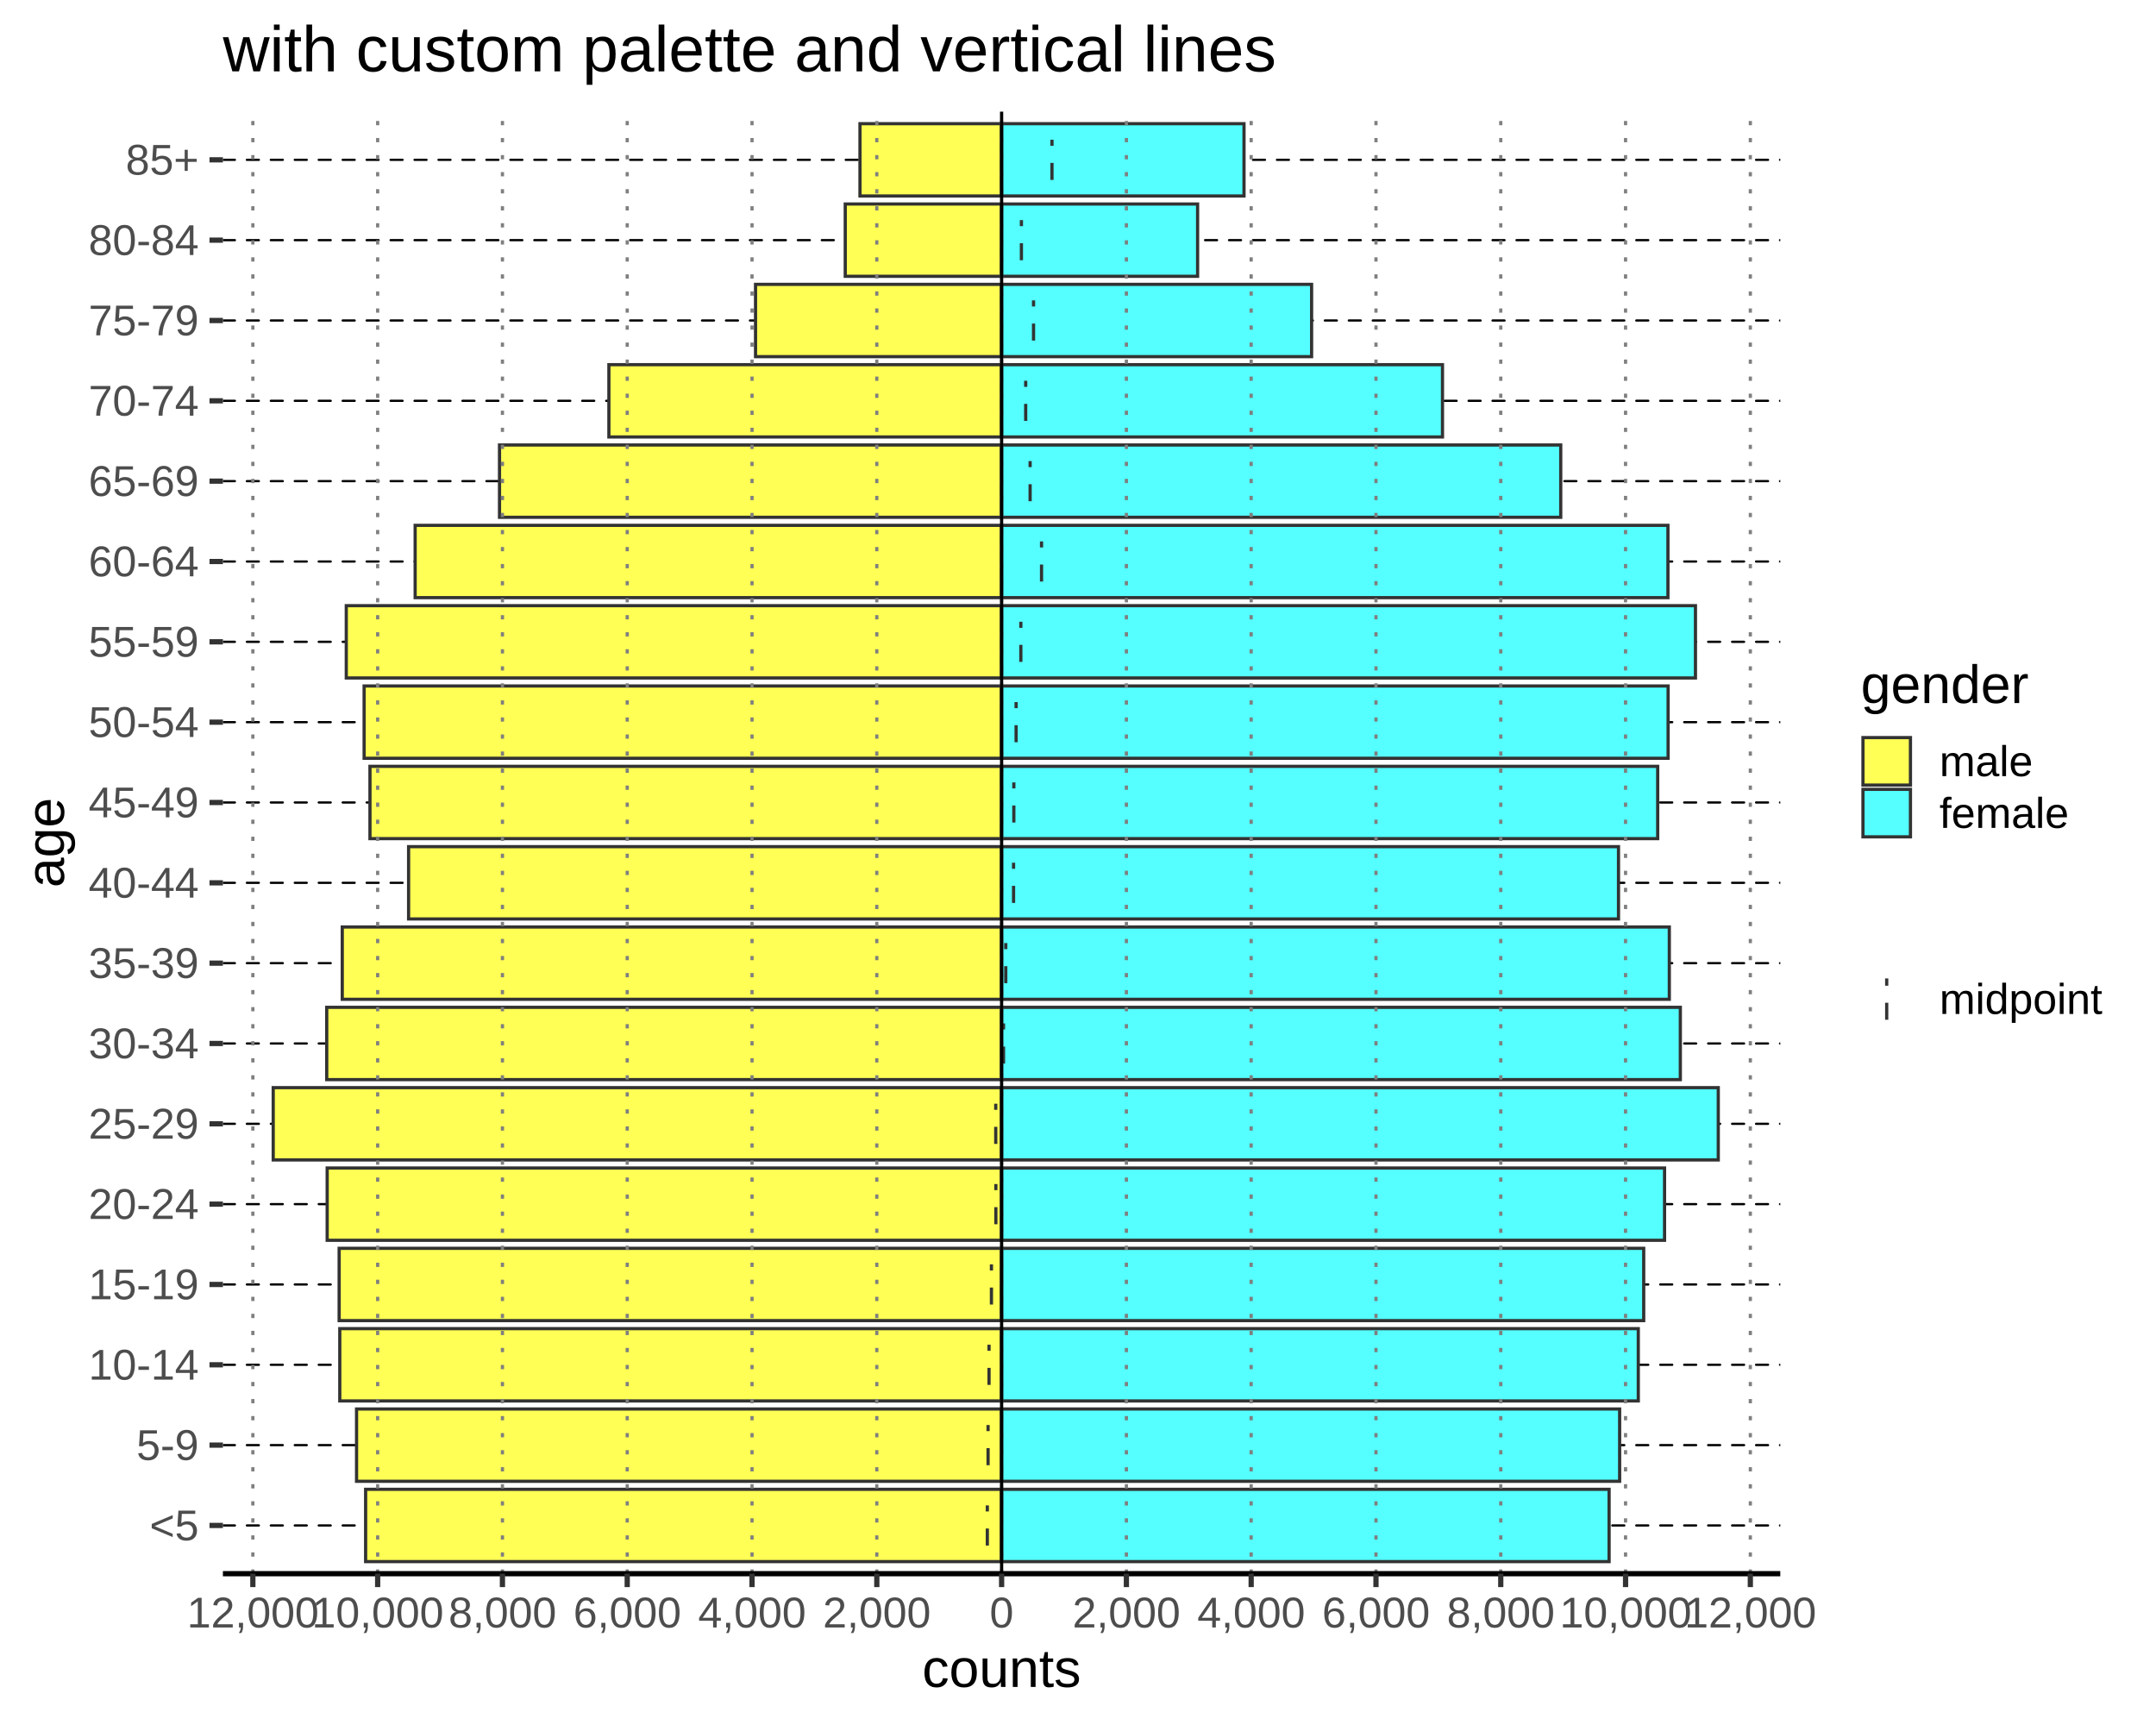
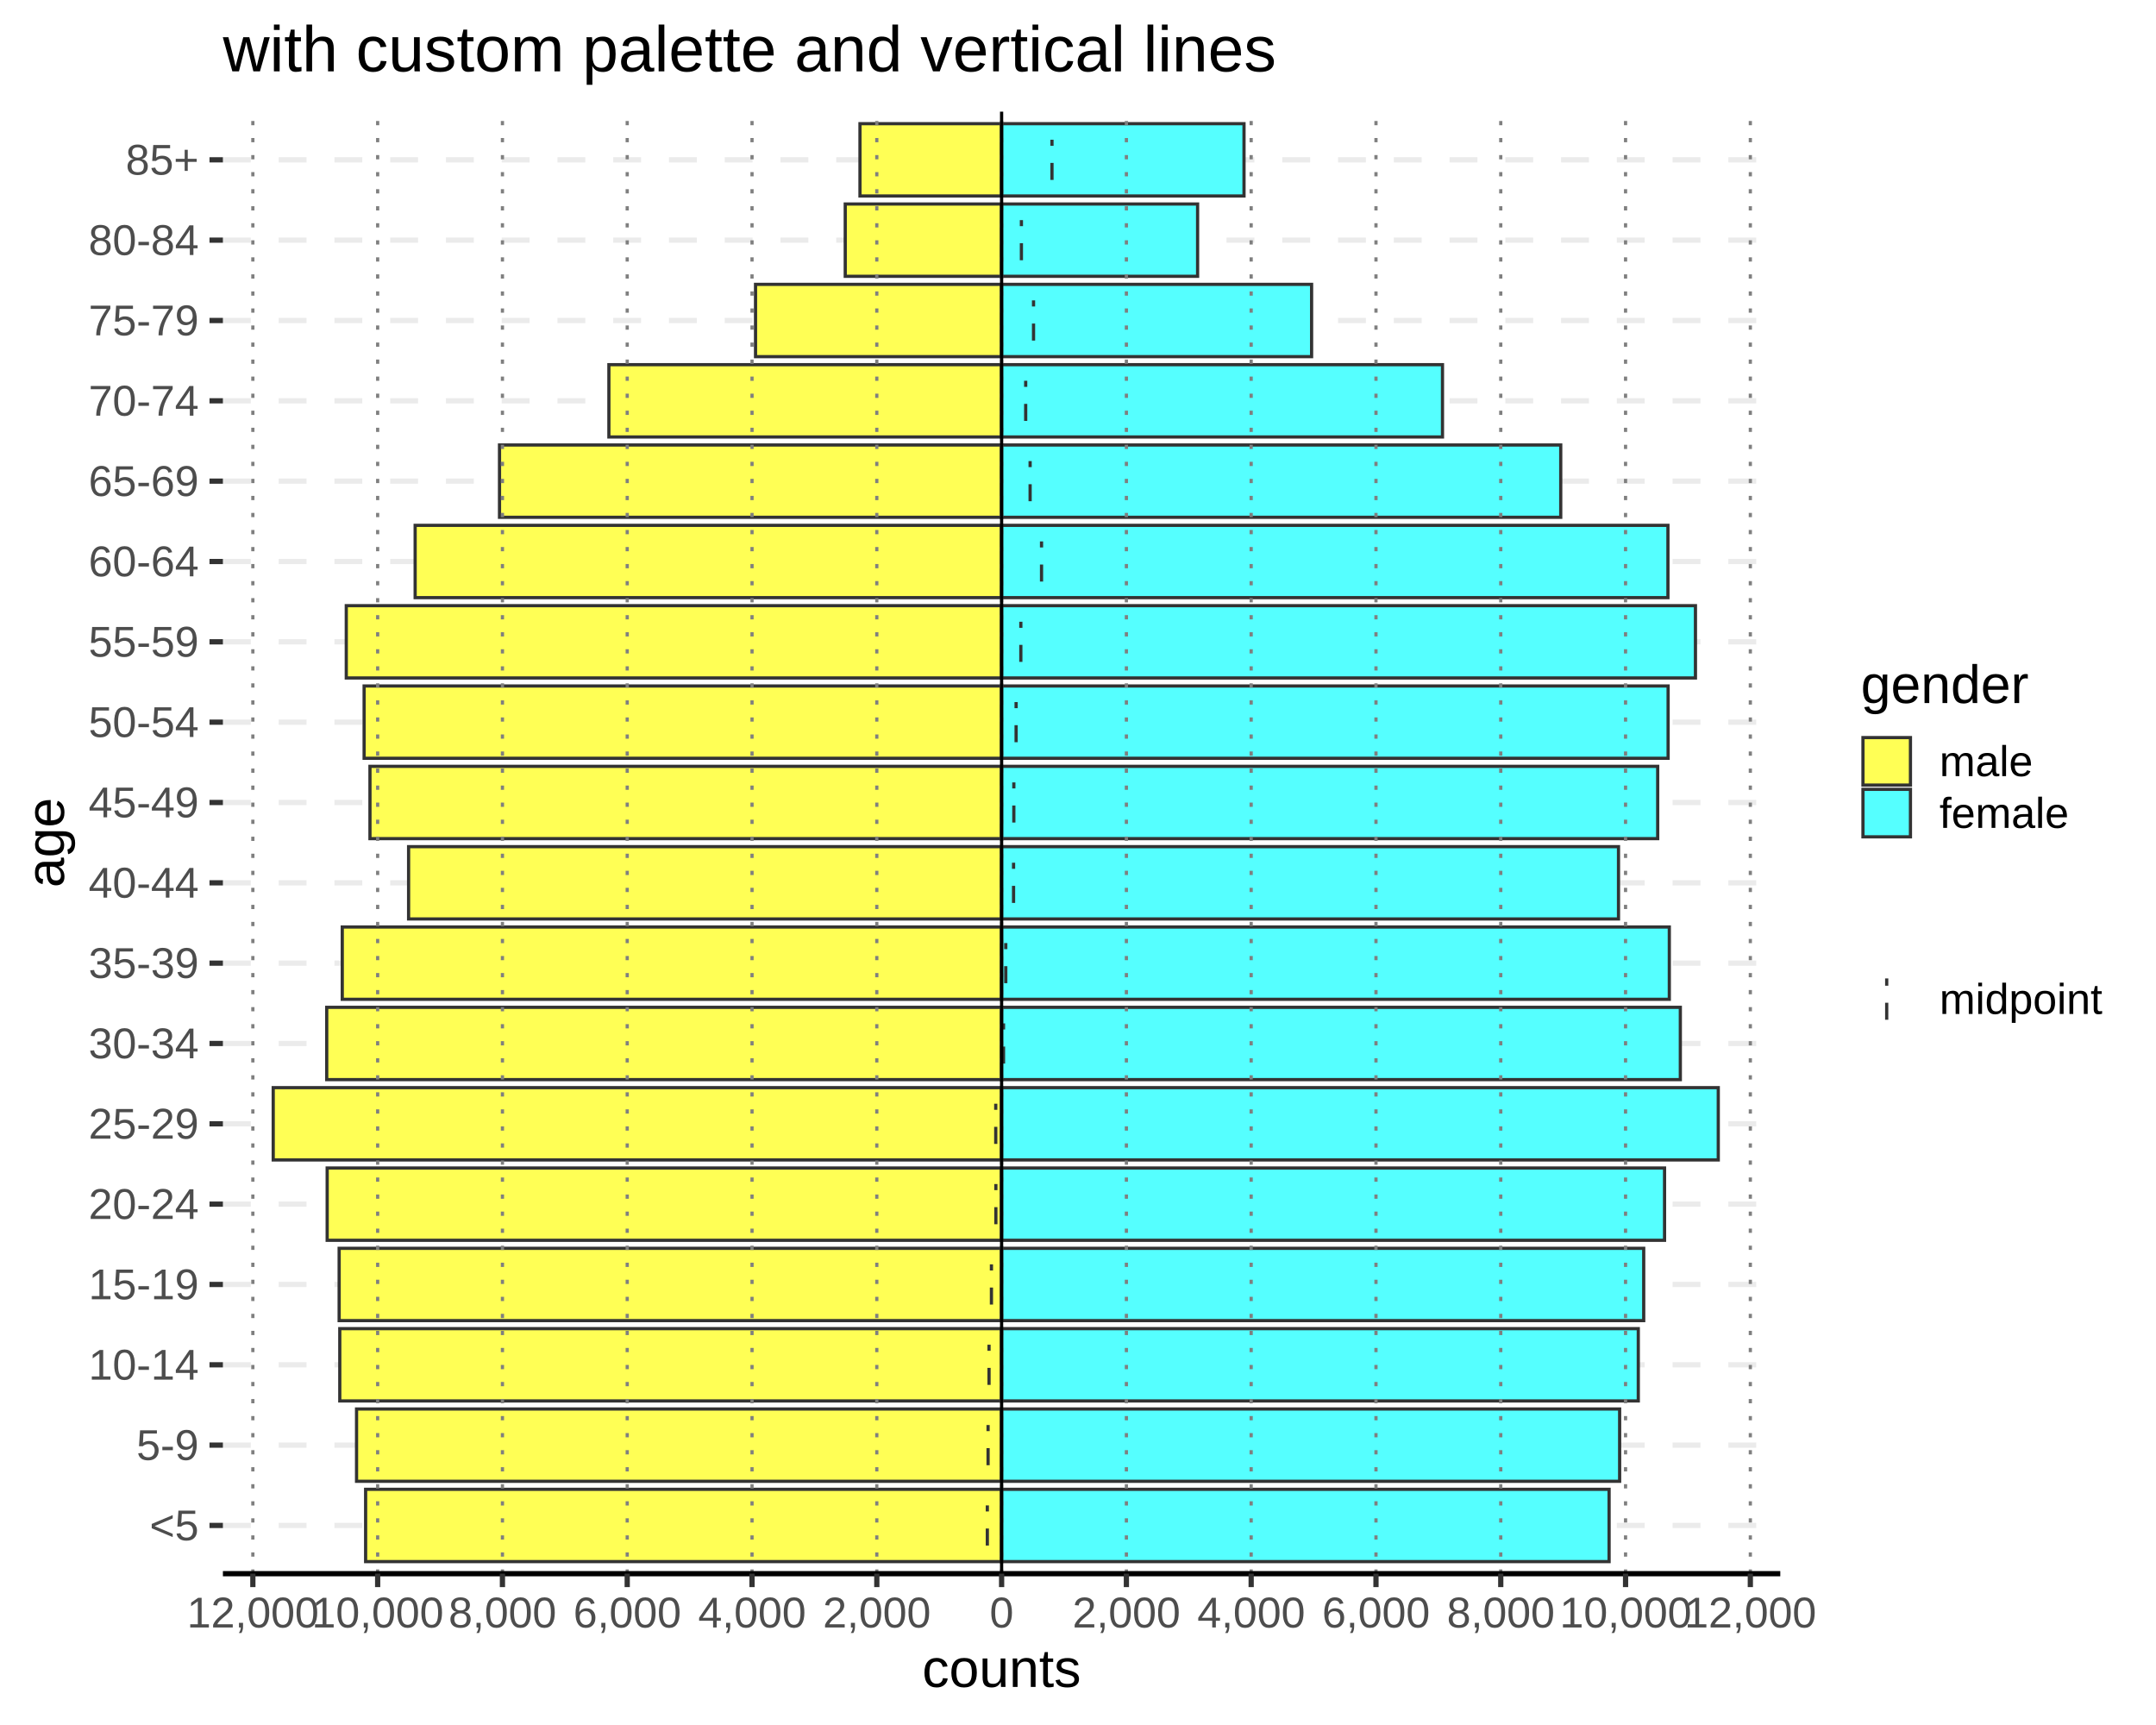
<svg xmlns="http://www.w3.org/2000/svg" viewBox="0 0 720.00 576.00">
  <defs>
    <style type="text/css">
    line, polyline, polygon, path, rect, circle {
      fill: none;
      stroke: #000000;
      stroke-linecap: round;
      stroke-linejoin: round;
      stroke-miterlimit: 10.00;
    }
  </style>
  </defs>
  <rect width="100%" height="100%" style="stroke: none; fill: #FFFFFF;" />
  <rect x="0.00" y="0.00" width="720.00" height="576.00" style="stroke-width: 1.75; stroke: #FFFFFF; fill: #FFFFFF;" />
  <defs>
    <clipPath id="cpNzQuNDR8NTk0LjUzfDUyNS40N3wzNy4yOA==">
      <rect x="74.44" y="37.28" width="520.09" height="488.19" />
    </clipPath>
  </defs>
  <rect x="74.44" y="37.28" width="520.09" height="488.19" style="stroke-width: 1.75; stroke: none; fill: #FFFFFF;" clip-path="url(#cpNzQuNDR8NTk0LjUzfDUyNS40N3wzNy4yOA==)" />
-   <polyline points="74.44,509.37 594.53,509.37 " style="stroke-width: 0.75; stroke-dasharray: 4.00,4.00;" clip-path="url(#cpNzQuNDR8NTk0LjUzfDUyNS40N3wzNy4yOA==)" />
-   <polyline points="74.44,482.55 594.53,482.55 " style="stroke-width: 0.75; stroke-dasharray: 4.00,4.00;" clip-path="url(#cpNzQuNDR8NTk0LjUzfDUyNS40N3wzNy4yOA==)" />
-   <polyline points="74.44,455.72 594.53,455.72 " style="stroke-width: 0.75; stroke-dasharray: 4.00,4.00;" clip-path="url(#cpNzQuNDR8NTk0LjUzfDUyNS40N3wzNy4yOA==)" />
-   <polyline points="74.44,428.90 594.53,428.90 " style="stroke-width: 0.75; stroke-dasharray: 4.00,4.00;" clip-path="url(#cpNzQuNDR8NTk0LjUzfDUyNS40N3wzNy4yOA==)" />
-   <polyline points="74.44,402.08 594.53,402.08 " style="stroke-width: 0.75; stroke-dasharray: 4.00,4.00;" clip-path="url(#cpNzQuNDR8NTk0LjUzfDUyNS40N3wzNy4yOA==)" />
-   <polyline points="74.44,375.25 594.53,375.25 " style="stroke-width: 0.75; stroke-dasharray: 4.00,4.00;" clip-path="url(#cpNzQuNDR8NTk0LjUzfDUyNS40N3wzNy4yOA==)" />
-   <polyline points="74.44,348.43 594.53,348.43 " style="stroke-width: 0.75; stroke-dasharray: 4.00,4.00;" clip-path="url(#cpNzQuNDR8NTk0LjUzfDUyNS40N3wzNy4yOA==)" />
-   <polyline points="74.44,321.61 594.53,321.61 " style="stroke-width: 0.75; stroke-dasharray: 4.00,4.00;" clip-path="url(#cpNzQuNDR8NTk0LjUzfDUyNS40N3wzNy4yOA==)" />
-   <polyline points="74.44,294.78 594.53,294.78 " style="stroke-width: 0.75; stroke-dasharray: 4.00,4.00;" clip-path="url(#cpNzQuNDR8NTk0LjUzfDUyNS40N3wzNy4yOA==)" />
-   <polyline points="74.44,267.96 594.53,267.96 " style="stroke-width: 0.75; stroke-dasharray: 4.00,4.00;" clip-path="url(#cpNzQuNDR8NTk0LjUzfDUyNS40N3wzNy4yOA==)" />
-   <polyline points="74.44,241.14 594.53,241.14 " style="stroke-width: 0.75; stroke-dasharray: 4.00,4.00;" clip-path="url(#cpNzQuNDR8NTk0LjUzfDUyNS40N3wzNy4yOA==)" />
-   <polyline points="74.44,214.31 594.53,214.31 " style="stroke-width: 0.75; stroke-dasharray: 4.00,4.00;" clip-path="url(#cpNzQuNDR8NTk0LjUzfDUyNS40N3wzNy4yOA==)" />
-   <polyline points="74.44,187.49 594.53,187.49 " style="stroke-width: 0.75; stroke-dasharray: 4.00,4.00;" clip-path="url(#cpNzQuNDR8NTk0LjUzfDUyNS40N3wzNy4yOA==)" />
-   <polyline points="74.44,160.66 594.53,160.66 " style="stroke-width: 0.75; stroke-dasharray: 4.00,4.00;" clip-path="url(#cpNzQuNDR8NTk0LjUzfDUyNS40N3wzNy4yOA==)" />
-   <polyline points="74.44,133.84 594.53,133.84 " style="stroke-width: 0.75; stroke-dasharray: 4.00,4.00;" clip-path="url(#cpNzQuNDR8NTk0LjUzfDUyNS40N3wzNy4yOA==)" />
-   <polyline points="74.44,107.02 594.53,107.02 " style="stroke-width: 0.75; stroke-dasharray: 4.00,4.00;" clip-path="url(#cpNzQuNDR8NTk0LjUzfDUyNS40N3wzNy4yOA==)" />
-   <polyline points="74.44,80.19 594.53,80.19 " style="stroke-width: 0.75; stroke-dasharray: 4.00,4.00;" clip-path="url(#cpNzQuNDR8NTk0LjUzfDUyNS40N3wzNy4yOA==)" />
-   <polyline points="74.44,53.37 594.53,53.37 " style="stroke-width: 0.75; stroke-dasharray: 4.00,4.00;" clip-path="url(#cpNzQuNDR8NTk0LjUzfDUyNS40N3wzNy4yOA==)" />
+   <polyline points="74.44,509.37 594.53,509.37 " style="stroke-width: 1.75; stroke: #EBEBEB; stroke-dasharray: 9.31,9.31; stroke-linecap: butt;" clip-path="url(#cpNzQuNDR8NTk0LjUzfDUyNS40N3wzNy4yOA==)" />
+   <polyline points="74.44,482.55 594.53,482.55 " style="stroke-width: 1.75; stroke: #EBEBEB; stroke-dasharray: 9.31,9.31; stroke-linecap: butt;" clip-path="url(#cpNzQuNDR8NTk0LjUzfDUyNS40N3wzNy4yOA==)" />
+   <polyline points="74.44,455.72 594.53,455.72 " style="stroke-width: 1.75; stroke: #EBEBEB; stroke-dasharray: 9.31,9.31; stroke-linecap: butt;" clip-path="url(#cpNzQuNDR8NTk0LjUzfDUyNS40N3wzNy4yOA==)" />
+   <polyline points="74.44,428.90 594.53,428.90 " style="stroke-width: 1.75; stroke: #EBEBEB; stroke-dasharray: 9.31,9.31; stroke-linecap: butt;" clip-path="url(#cpNzQuNDR8NTk0LjUzfDUyNS40N3wzNy4yOA==)" />
+   <polyline points="74.44,402.08 594.53,402.08 " style="stroke-width: 1.75; stroke: #EBEBEB; stroke-dasharray: 9.31,9.31; stroke-linecap: butt;" clip-path="url(#cpNzQuNDR8NTk0LjUzfDUyNS40N3wzNy4yOA==)" />
+   <polyline points="74.44,375.25 594.53,375.25 " style="stroke-width: 1.75; stroke: #EBEBEB; stroke-dasharray: 9.31,9.31; stroke-linecap: butt;" clip-path="url(#cpNzQuNDR8NTk0LjUzfDUyNS40N3wzNy4yOA==)" />
+   <polyline points="74.44,348.43 594.53,348.43 " style="stroke-width: 1.75; stroke: #EBEBEB; stroke-dasharray: 9.31,9.31; stroke-linecap: butt;" clip-path="url(#cpNzQuNDR8NTk0LjUzfDUyNS40N3wzNy4yOA==)" />
+   <polyline points="74.44,321.61 594.53,321.61 " style="stroke-width: 1.75; stroke: #EBEBEB; stroke-dasharray: 9.31,9.31; stroke-linecap: butt;" clip-path="url(#cpNzQuNDR8NTk0LjUzfDUyNS40N3wzNy4yOA==)" />
+   <polyline points="74.44,294.78 594.53,294.78 " style="stroke-width: 1.75; stroke: #EBEBEB; stroke-dasharray: 9.31,9.31; stroke-linecap: butt;" clip-path="url(#cpNzQuNDR8NTk0LjUzfDUyNS40N3wzNy4yOA==)" />
+   <polyline points="74.44,267.96 594.53,267.96 " style="stroke-width: 1.75; stroke: #EBEBEB; stroke-dasharray: 9.31,9.31; stroke-linecap: butt;" clip-path="url(#cpNzQuNDR8NTk0LjUzfDUyNS40N3wzNy4yOA==)" />
+   <polyline points="74.44,241.14 594.53,241.14 " style="stroke-width: 1.75; stroke: #EBEBEB; stroke-dasharray: 9.31,9.31; stroke-linecap: butt;" clip-path="url(#cpNzQuNDR8NTk0LjUzfDUyNS40N3wzNy4yOA==)" />
+   <polyline points="74.44,214.31 594.53,214.31 " style="stroke-width: 1.75; stroke: #EBEBEB; stroke-dasharray: 9.31,9.31; stroke-linecap: butt;" clip-path="url(#cpNzQuNDR8NTk0LjUzfDUyNS40N3wzNy4yOA==)" />
+   <polyline points="74.44,187.49 594.53,187.49 " style="stroke-width: 1.75; stroke: #EBEBEB; stroke-dasharray: 9.31,9.31; stroke-linecap: butt;" clip-path="url(#cpNzQuNDR8NTk0LjUzfDUyNS40N3wzNy4yOA==)" />
+   <polyline points="74.44,160.66 594.53,160.66 " style="stroke-width: 1.75; stroke: #EBEBEB; stroke-dasharray: 9.31,9.31; stroke-linecap: butt;" clip-path="url(#cpNzQuNDR8NTk0LjUzfDUyNS40N3wzNy4yOA==)" />
+   <polyline points="74.44,133.84 594.53,133.84 " style="stroke-width: 1.75; stroke: #EBEBEB; stroke-dasharray: 9.31,9.31; stroke-linecap: butt;" clip-path="url(#cpNzQuNDR8NTk0LjUzfDUyNS40N3wzNy4yOA==)" />
+   <polyline points="74.44,107.02 594.53,107.02 " style="stroke-width: 1.75; stroke: #EBEBEB; stroke-dasharray: 9.31,9.31; stroke-linecap: butt;" clip-path="url(#cpNzQuNDR8NTk0LjUzfDUyNS40N3wzNy4yOA==)" />
+   <polyline points="74.44,80.19 594.53,80.19 " style="stroke-width: 1.75; stroke: #EBEBEB; stroke-dasharray: 9.31,9.31; stroke-linecap: butt;" clip-path="url(#cpNzQuNDR8NTk0LjUzfDUyNS40N3wzNy4yOA==)" />
+   <polyline points="74.44,53.37 594.53,53.37 " style="stroke-width: 1.75; stroke: #EBEBEB; stroke-dasharray: 9.31,9.31; stroke-linecap: butt;" clip-path="url(#cpNzQuNDR8NTk0LjUzfDUyNS40N3wzNy4yOA==)" />
  <rect x="122.10" y="497.30" width="212.39" height="24.14" style="stroke-width: 1.07; stroke: #333333; stroke-linecap: square; stroke-linejoin: miter; fill: #FFFF55;" clip-path="url(#cpNzQuNDR8NTk0LjUzfDUyNS40N3wzNy4yOA==)" />
  <rect x="334.49" y="497.30" width="202.87" height="24.14" style="stroke-width: 1.07; stroke: #333333; stroke-linecap: square; stroke-linejoin: miter; fill: #55FFFF;" clip-path="url(#cpNzQuNDR8NTk0LjUzfDUyNS40N3wzNy4yOA==)" />
  <rect x="119.07" y="470.48" width="215.41" height="24.14" style="stroke-width: 1.07; stroke: #333333; stroke-linecap: square; stroke-linejoin: miter; fill: #FFFF55;" clip-path="url(#cpNzQuNDR8NTk0LjUzfDUyNS40N3wzNy4yOA==)" />
  <rect x="334.49" y="470.48" width="206.39" height="24.14" style="stroke-width: 1.07; stroke: #333333; stroke-linecap: square; stroke-linejoin: miter; fill: #55FFFF;" clip-path="url(#cpNzQuNDR8NTk0LjUzfDUyNS40N3wzNy4yOA==)" />
  <rect x="113.47" y="443.65" width="221.02" height="24.14" style="stroke-width: 1.07; stroke: #333333; stroke-linecap: square; stroke-linejoin: miter; fill: #FFFF55;" clip-path="url(#cpNzQuNDR8NTk0LjUzfDUyNS40N3wzNy4yOA==)" />
  <rect x="334.49" y="443.65" width="212.62" height="24.14" style="stroke-width: 1.07; stroke: #333333; stroke-linecap: square; stroke-linejoin: miter; fill: #55FFFF;" clip-path="url(#cpNzQuNDR8NTk0LjUzfDUyNS40N3wzNy4yOA==)" />
  <rect x="113.26" y="416.83" width="221.23" height="24.14" style="stroke-width: 1.07; stroke: #333333; stroke-linecap: square; stroke-linejoin: miter; fill: #FFFF55;" clip-path="url(#cpNzQuNDR8NTk0LjUzfDUyNS40N3wzNy4yOA==)" />
  <rect x="334.49" y="416.83" width="214.43" height="24.14" style="stroke-width: 1.07; stroke: #333333; stroke-linecap: square; stroke-linejoin: miter; fill: #55FFFF;" clip-path="url(#cpNzQuNDR8NTk0LjUzfDUyNS40N3wzNy4yOA==)" />
  <rect x="109.26" y="390.01" width="225.23" height="24.14" style="stroke-width: 1.07; stroke: #333333; stroke-linecap: square; stroke-linejoin: miter; fill: #FFFF55;" clip-path="url(#cpNzQuNDR8NTk0LjUzfDUyNS40N3wzNy4yOA==)" />
  <rect x="334.49" y="390.01" width="221.39" height="24.14" style="stroke-width: 1.07; stroke: #333333; stroke-linecap: square; stroke-linejoin: miter; fill: #55FFFF;" clip-path="url(#cpNzQuNDR8NTk0LjUzfDUyNS40N3wzNy4yOA==)" />
  <rect x="91.24" y="363.18" width="243.25" height="24.14" style="stroke-width: 1.07; stroke: #333333; stroke-linecap: square; stroke-linejoin: miter; fill: #FFFF55;" clip-path="url(#cpNzQuNDR8NTk0LjUzfDUyNS40N3wzNy4yOA==)" />
  <rect x="334.49" y="363.18" width="239.33" height="24.14" style="stroke-width: 1.07; stroke: #333333; stroke-linecap: square; stroke-linejoin: miter; fill: #55FFFF;" clip-path="url(#cpNzQuNDR8NTk0LjUzfDUyNS40N3wzNy4yOA==)" />
  <rect x="109.11" y="336.36" width="225.37" height="24.14" style="stroke-width: 1.07; stroke: #333333; stroke-linecap: square; stroke-linejoin: miter; fill: #FFFF55;" clip-path="url(#cpNzQuNDR8NTk0LjUzfDUyNS40N3wzNy4yOA==)" />
  <rect x="334.49" y="336.36" width="226.66" height="24.14" style="stroke-width: 1.07; stroke: #333333; stroke-linecap: square; stroke-linejoin: miter; fill: #55FFFF;" clip-path="url(#cpNzQuNDR8NTk0LjUzfDUyNS40N3wzNy4yOA==)" />
  <rect x="114.30" y="309.54" width="220.18" height="24.14" style="stroke-width: 1.07; stroke: #333333; stroke-linecap: square; stroke-linejoin: miter; fill: #FFFF55;" clip-path="url(#cpNzQuNDR8NTk0LjUzfDUyNS40N3wzNy4yOA==)" />
  <rect x="334.49" y="309.54" width="222.98" height="24.14" style="stroke-width: 1.07; stroke: #333333; stroke-linecap: square; stroke-linejoin: miter; fill: #55FFFF;" clip-path="url(#cpNzQuNDR8NTk0LjUzfDUyNS40N3wzNy4yOA==)" />
  <rect x="136.45" y="282.71" width="198.03" height="24.14" style="stroke-width: 1.07; stroke: #333333; stroke-linecap: square; stroke-linejoin: miter; fill: #FFFF55;" clip-path="url(#cpNzQuNDR8NTk0LjUzfDUyNS40N3wzNy4yOA==)" />
  <rect x="334.49" y="282.71" width="206.01" height="24.14" style="stroke-width: 1.07; stroke: #333333; stroke-linecap: square; stroke-linejoin: miter; fill: #55FFFF;" clip-path="url(#cpNzQuNDR8NTk0LjUzfDUyNS40N3wzNy4yOA==)" />
  <rect x="123.55" y="255.89" width="210.93" height="24.14" style="stroke-width: 1.07; stroke: #333333; stroke-linecap: square; stroke-linejoin: miter; fill: #FFFF55;" clip-path="url(#cpNzQuNDR8NTk0LjUzfDUyNS40N3wzNy4yOA==)" />
  <rect x="334.49" y="255.89" width="219.10" height="24.14" style="stroke-width: 1.07; stroke: #333333; stroke-linecap: square; stroke-linejoin: miter; fill: #55FFFF;" clip-path="url(#cpNzQuNDR8NTk0LjUzfDUyNS40N3wzNy4yOA==)" />
  <rect x="121.60" y="229.06" width="212.89" height="24.14" style="stroke-width: 1.07; stroke: #333333; stroke-linecap: square; stroke-linejoin: miter; fill: #FFFF55;" clip-path="url(#cpNzQuNDR8NTk0LjUzfDUyNS40N3wzNy4yOA==)" />
  <rect x="334.49" y="229.06" width="222.58" height="24.14" style="stroke-width: 1.07; stroke: #333333; stroke-linecap: square; stroke-linejoin: miter; fill: #55FFFF;" clip-path="url(#cpNzQuNDR8NTk0LjUzfDUyNS40N3wzNy4yOA==)" />
  <rect x="115.64" y="202.24" width="218.85" height="24.14" style="stroke-width: 1.07; stroke: #333333; stroke-linecap: square; stroke-linejoin: miter; fill: #FFFF55;" clip-path="url(#cpNzQuNDR8NTk0LjUzfDUyNS40N3wzNy4yOA==)" />
  <rect x="334.49" y="202.24" width="231.71" height="24.14" style="stroke-width: 1.07; stroke: #333333; stroke-linecap: square; stroke-linejoin: miter; fill: #55FFFF;" clip-path="url(#cpNzQuNDR8NTk0LjUzfDUyNS40N3wzNy4yOA==)" />
  <rect x="138.64" y="175.42" width="195.85" height="24.14" style="stroke-width: 1.07; stroke: #333333; stroke-linecap: square; stroke-linejoin: miter; fill: #FFFF55;" clip-path="url(#cpNzQuNDR8NTk0LjUzfDUyNS40N3wzNy4yOA==)" />
  <rect x="334.49" y="175.42" width="222.52" height="24.14" style="stroke-width: 1.07; stroke: #333333; stroke-linecap: square; stroke-linejoin: miter; fill: #55FFFF;" clip-path="url(#cpNzQuNDR8NTk0LjUzfDUyNS40N3wzNy4yOA==)" />
  <rect x="166.81" y="148.59" width="167.67" height="24.14" style="stroke-width: 1.07; stroke: #333333; stroke-linecap: square; stroke-linejoin: miter; fill: #FFFF55;" clip-path="url(#cpNzQuNDR8NTk0LjUzfDUyNS40N3wzNy4yOA==)" />
  <rect x="334.49" y="148.59" width="186.72" height="24.14" style="stroke-width: 1.07; stroke: #333333; stroke-linecap: square; stroke-linejoin: miter; fill: #55FFFF;" clip-path="url(#cpNzQuNDR8NTk0LjUzfDUyNS40N3wzNy4yOA==)" />
  <rect x="203.34" y="121.77" width="131.15" height="24.14" style="stroke-width: 1.07; stroke: #333333; stroke-linecap: square; stroke-linejoin: miter; fill: #FFFF55;" clip-path="url(#cpNzQuNDR8NTk0LjUzfDUyNS40N3wzNy4yOA==)" />
  <rect x="334.49" y="121.77" width="147.23" height="24.14" style="stroke-width: 1.07; stroke: #333333; stroke-linecap: square; stroke-linejoin: miter; fill: #55FFFF;" clip-path="url(#cpNzQuNDR8NTk0LjUzfDUyNS40N3wzNy4yOA==)" />
  <rect x="252.31" y="94.95" width="82.18" height="24.14" style="stroke-width: 1.07; stroke: #333333; stroke-linecap: square; stroke-linejoin: miter; fill: #FFFF55;" clip-path="url(#cpNzQuNDR8NTk0LjUzfDUyNS40N3wzNy4yOA==)" />
  <rect x="334.49" y="94.95" width="103.52" height="24.14" style="stroke-width: 1.07; stroke: #333333; stroke-linecap: square; stroke-linejoin: miter; fill: #55FFFF;" clip-path="url(#cpNzQuNDR8NTk0LjUzfDUyNS40N3wzNy4yOA==)" />
  <rect x="282.27" y="68.12" width="52.22" height="24.14" style="stroke-width: 1.07; stroke: #333333; stroke-linecap: square; stroke-linejoin: miter; fill: #FFFF55;" clip-path="url(#cpNzQuNDR8NTk0LjUzfDUyNS40N3wzNy4yOA==)" />
  <rect x="334.49" y="68.12" width="65.45" height="24.14" style="stroke-width: 1.07; stroke: #333333; stroke-linecap: square; stroke-linejoin: miter; fill: #55FFFF;" clip-path="url(#cpNzQuNDR8NTk0LjUzfDUyNS40N3wzNy4yOA==)" />
  <rect x="287.19" y="41.30" width="47.30" height="24.14" style="stroke-width: 1.07; stroke: #333333; stroke-linecap: square; stroke-linejoin: miter; fill: #FFFF55;" clip-path="url(#cpNzQuNDR8NTk0LjUzfDUyNS40N3wzNy4yOA==)" />
  <rect x="334.49" y="41.30" width="80.95" height="24.14" style="stroke-width: 1.07; stroke: #333333; stroke-linecap: square; stroke-linejoin: miter; fill: #55FFFF;" clip-path="url(#cpNzQuNDR8NTk0LjUzfDUyNS40N3wzNy4yOA==)" />
  <line x1="84.44" y1="525.47" x2="84.44" y2="37.28" style="stroke-width: 1.07; stroke: #7F7F7F; stroke-dasharray: 1.42,4.27; stroke-linecap: butt;" clip-path="url(#cpNzQuNDR8NTk0LjUzfDUyNS40N3wzNy4yOA==)" />
  <line x1="126.12" y1="525.47" x2="126.12" y2="37.28" style="stroke-width: 1.07; stroke: #7F7F7F; stroke-dasharray: 1.42,4.27; stroke-linecap: butt;" clip-path="url(#cpNzQuNDR8NTk0LjUzfDUyNS40N3wzNy4yOA==)" />
  <line x1="167.79" y1="525.47" x2="167.79" y2="37.28" style="stroke-width: 1.07; stroke: #7F7F7F; stroke-dasharray: 1.42,4.27; stroke-linecap: butt;" clip-path="url(#cpNzQuNDR8NTk0LjUzfDUyNS40N3wzNy4yOA==)" />
  <line x1="209.46" y1="525.47" x2="209.46" y2="37.28" style="stroke-width: 1.07; stroke: #7F7F7F; stroke-dasharray: 1.42,4.27; stroke-linecap: butt;" clip-path="url(#cpNzQuNDR8NTk0LjUzfDUyNS40N3wzNy4yOA==)" />
  <line x1="251.14" y1="525.47" x2="251.14" y2="37.28" style="stroke-width: 1.07; stroke: #7F7F7F; stroke-dasharray: 1.42,4.27; stroke-linecap: butt;" clip-path="url(#cpNzQuNDR8NTk0LjUzfDUyNS40N3wzNy4yOA==)" />
  <line x1="292.81" y1="525.47" x2="292.81" y2="37.28" style="stroke-width: 1.07; stroke: #7F7F7F; stroke-dasharray: 1.42,4.27; stroke-linecap: butt;" clip-path="url(#cpNzQuNDR8NTk0LjUzfDUyNS40N3wzNy4yOA==)" />
  <line x1="334.49" y1="525.47" x2="334.49" y2="37.28" style="stroke-width: 1.07; stroke: #7F7F7F; stroke-dasharray: 1.42,4.27; stroke-linecap: butt;" clip-path="url(#cpNzQuNDR8NTk0LjUzfDUyNS40N3wzNy4yOA==)" />
  <line x1="376.16" y1="525.47" x2="376.16" y2="37.28" style="stroke-width: 1.07; stroke: #7F7F7F; stroke-dasharray: 1.42,4.27; stroke-linecap: butt;" clip-path="url(#cpNzQuNDR8NTk0LjUzfDUyNS40N3wzNy4yOA==)" />
  <line x1="417.83" y1="525.47" x2="417.83" y2="37.28" style="stroke-width: 1.07; stroke: #7F7F7F; stroke-dasharray: 1.42,4.27; stroke-linecap: butt;" clip-path="url(#cpNzQuNDR8NTk0LjUzfDUyNS40N3wzNy4yOA==)" />
  <line x1="459.51" y1="525.47" x2="459.51" y2="37.28" style="stroke-width: 1.07; stroke: #7F7F7F; stroke-dasharray: 1.42,4.27; stroke-linecap: butt;" clip-path="url(#cpNzQuNDR8NTk0LjUzfDUyNS40N3wzNy4yOA==)" />
  <line x1="501.18" y1="525.47" x2="501.18" y2="37.28" style="stroke-width: 1.07; stroke: #7F7F7F; stroke-dasharray: 1.42,4.27; stroke-linecap: butt;" clip-path="url(#cpNzQuNDR8NTk0LjUzfDUyNS40N3wzNy4yOA==)" />
  <line x1="542.86" y1="525.47" x2="542.86" y2="37.28" style="stroke-width: 1.07; stroke: #7F7F7F; stroke-dasharray: 1.42,4.27; stroke-linecap: butt;" clip-path="url(#cpNzQuNDR8NTk0LjUzfDUyNS40N3wzNy4yOA==)" />
  <line x1="584.53" y1="525.47" x2="584.53" y2="37.28" style="stroke-width: 1.07; stroke: #7F7F7F; stroke-dasharray: 1.42,4.27; stroke-linecap: butt;" clip-path="url(#cpNzQuNDR8NTk0LjUzfDUyNS40N3wzNy4yOA==)" />
  <line x1="329.72" y1="516.08" x2="329.72" y2="502.67" style="stroke-width: 1.07; stroke: #333333; stroke-dasharray: 5.69,5.69; stroke-linecap: butt;" clip-path="url(#cpNzQuNDR8NTk0LjUzfDUyNS40N3wzNy4yOA==)" />
  <line x1="329.97" y1="489.25" x2="329.97" y2="475.84" style="stroke-width: 1.07; stroke: #333333; stroke-dasharray: 5.69,5.69; stroke-linecap: butt;" clip-path="url(#cpNzQuNDR8NTk0LjUzfDUyNS40N3wzNy4yOA==)" />
  <line x1="330.29" y1="462.43" x2="330.29" y2="449.02" style="stroke-width: 1.07; stroke: #333333; stroke-dasharray: 5.69,5.69; stroke-linecap: butt;" clip-path="url(#cpNzQuNDR8NTk0LjUzfDUyNS40N3wzNy4yOA==)" />
  <line x1="331.09" y1="435.61" x2="331.09" y2="422.19" style="stroke-width: 1.07; stroke: #333333; stroke-dasharray: 5.69,5.69; stroke-linecap: butt;" clip-path="url(#cpNzQuNDR8NTk0LjUzfDUyNS40N3wzNy4yOA==)" />
  <line x1="332.57" y1="408.78" x2="332.57" y2="395.37" style="stroke-width: 1.07; stroke: #333333; stroke-dasharray: 5.69,5.69; stroke-linecap: butt;" clip-path="url(#cpNzQuNDR8NTk0LjUzfDUyNS40N3wzNy4yOA==)" />
  <line x1="332.53" y1="381.96" x2="332.53" y2="368.55" style="stroke-width: 1.07; stroke: #333333; stroke-dasharray: 5.69,5.69; stroke-linecap: butt;" clip-path="url(#cpNzQuNDR8NTk0LjUzfDUyNS40N3wzNy4yOA==)" />
  <line x1="335.13" y1="355.14" x2="335.13" y2="341.72" style="stroke-width: 1.07; stroke: #333333; stroke-dasharray: 5.69,5.69; stroke-linecap: butt;" clip-path="url(#cpNzQuNDR8NTk0LjUzfDUyNS40N3wzNy4yOA==)" />
  <line x1="335.88" y1="328.31" x2="335.88" y2="314.90" style="stroke-width: 1.07; stroke: #333333; stroke-dasharray: 5.69,5.69; stroke-linecap: butt;" clip-path="url(#cpNzQuNDR8NTk0LjUzfDUyNS40N3wzNy4yOA==)" />
  <line x1="338.48" y1="301.49" x2="338.48" y2="288.08" style="stroke-width: 1.07; stroke: #333333; stroke-dasharray: 5.69,5.69; stroke-linecap: butt;" clip-path="url(#cpNzQuNDR8NTk0LjUzfDUyNS40N3wzNy4yOA==)" />
  <line x1="338.57" y1="274.66" x2="338.57" y2="261.25" style="stroke-width: 1.07; stroke: #333333; stroke-dasharray: 5.69,5.69; stroke-linecap: butt;" clip-path="url(#cpNzQuNDR8NTk0LjUzfDUyNS40N3wzNy4yOA==)" />
  <line x1="339.33" y1="247.84" x2="339.33" y2="234.43" style="stroke-width: 1.07; stroke: #333333; stroke-dasharray: 5.69,5.69; stroke-linecap: butt;" clip-path="url(#cpNzQuNDR8NTk0LjUzfDUyNS40N3wzNy4yOA==)" />
  <line x1="340.91" y1="221.02" x2="340.91" y2="207.61" style="stroke-width: 1.07; stroke: #333333; stroke-dasharray: 5.69,5.69; stroke-linecap: butt;" clip-path="url(#cpNzQuNDR8NTk0LjUzfDUyNS40N3wzNy4yOA==)" />
  <line x1="347.82" y1="194.19" x2="347.82" y2="180.78" style="stroke-width: 1.07; stroke: #333333; stroke-dasharray: 5.69,5.69; stroke-linecap: butt;" clip-path="url(#cpNzQuNDR8NTk0LjUzfDUyNS40N3wzNy4yOA==)" />
  <line x1="344.01" y1="167.37" x2="344.01" y2="153.96" style="stroke-width: 1.07; stroke: #333333; stroke-dasharray: 5.69,5.69; stroke-linecap: butt;" clip-path="url(#cpNzQuNDR8NTk0LjUzfDUyNS40N3wzNy4yOA==)" />
  <line x1="342.53" y1="140.55" x2="342.53" y2="127.14" style="stroke-width: 1.07; stroke: #333333; stroke-dasharray: 5.69,5.69; stroke-linecap: butt;" clip-path="url(#cpNzQuNDR8NTk0LjUzfDUyNS40N3wzNy4yOA==)" />
  <line x1="345.15" y1="113.72" x2="345.15" y2="100.31" style="stroke-width: 1.07; stroke: #333333; stroke-dasharray: 5.69,5.69; stroke-linecap: butt;" clip-path="url(#cpNzQuNDR8NTk0LjUzfDUyNS40N3wzNy4yOA==)" />
  <line x1="341.10" y1="86.90" x2="341.10" y2="73.49" style="stroke-width: 1.07; stroke: #333333; stroke-dasharray: 5.69,5.69; stroke-linecap: butt;" clip-path="url(#cpNzQuNDR8NTk0LjUzfDUyNS40N3wzNy4yOA==)" />
  <line x1="351.31" y1="60.08" x2="351.31" y2="46.66" style="stroke-width: 1.07; stroke: #333333; stroke-dasharray: 5.69,5.69; stroke-linecap: butt;" clip-path="url(#cpNzQuNDR8NTk0LjUzfDUyNS40N3wzNy4yOA==)" />
  <line x1="334.49" y1="525.47" x2="334.49" y2="37.28" style="stroke-width: 1.07; stroke-linecap: butt;" clip-path="url(#cpNzQuNDR8NTk0LjUzfDUyNS40N3wzNy4yOA==)" />
  <defs>
    <clipPath id="cpMC4wMHw3MjAuMDB8NTc2LjAwfDAuMDA=">
      <rect x="0.00" y="0.00" width="720.00" height="576.00" />
    </clipPath>
  </defs>
  <g clip-path="url(#cpMC4wMHw3MjAuMDB8NTc2LjAwfDAuMDA=)">
    <text x="49.97" y="514.32" style="font-size: 14.40px; fill: #4D4D4D; font-family: Liberation Sans;" textLength="16.41px" lengthAdjust="spacingAndGlyphs">&lt;5</text>
  </g>
  <g clip-path="url(#cpMC4wMHw3MjAuMDB8NTc2LjAwfDAuMDA=)">
    <text x="45.57" y="487.50" style="font-size: 14.40px; fill: #4D4D4D; font-family: Liberation Sans;" textLength="20.80px" lengthAdjust="spacingAndGlyphs">5-9</text>
  </g>
  <g clip-path="url(#cpMC4wMHw3MjAuMDB8NTc2LjAwfDAuMDA=)">
    <text x="29.57" y="460.68" style="font-size: 14.40px; fill: #4D4D4D; font-family: Liberation Sans;" textLength="36.80px" lengthAdjust="spacingAndGlyphs">10-14</text>
  </g>
  <g clip-path="url(#cpMC4wMHw3MjAuMDB8NTc2LjAwfDAuMDA=)">
    <text x="29.57" y="433.85" style="font-size: 14.40px; fill: #4D4D4D; font-family: Liberation Sans;" textLength="36.80px" lengthAdjust="spacingAndGlyphs">15-19</text>
  </g>
  <g clip-path="url(#cpMC4wMHw3MjAuMDB8NTc2LjAwfDAuMDA=)">
    <text x="29.57" y="407.03" style="font-size: 14.40px; fill: #4D4D4D; font-family: Liberation Sans;" textLength="36.80px" lengthAdjust="spacingAndGlyphs">20-24</text>
  </g>
  <g clip-path="url(#cpMC4wMHw3MjAuMDB8NTc2LjAwfDAuMDA=)">
    <text x="29.57" y="380.21" style="font-size: 14.40px; fill: #4D4D4D; font-family: Liberation Sans;" textLength="36.80px" lengthAdjust="spacingAndGlyphs">25-29</text>
  </g>
  <g clip-path="url(#cpMC4wMHw3MjAuMDB8NTc2LjAwfDAuMDA=)">
    <text x="29.57" y="353.38" style="font-size: 14.40px; fill: #4D4D4D; font-family: Liberation Sans;" textLength="36.80px" lengthAdjust="spacingAndGlyphs">30-34</text>
  </g>
  <g clip-path="url(#cpMC4wMHw3MjAuMDB8NTc2LjAwfDAuMDA=)">
    <text x="29.57" y="326.56" style="font-size: 14.40px; fill: #4D4D4D; font-family: Liberation Sans;" textLength="36.80px" lengthAdjust="spacingAndGlyphs">35-39</text>
  </g>
  <g clip-path="url(#cpMC4wMHw3MjAuMDB8NTc2LjAwfDAuMDA=)">
    <text x="29.57" y="299.74" style="font-size: 14.40px; fill: #4D4D4D; font-family: Liberation Sans;" textLength="36.80px" lengthAdjust="spacingAndGlyphs">40-44</text>
  </g>
  <g clip-path="url(#cpMC4wMHw3MjAuMDB8NTc2LjAwfDAuMDA=)">
    <text x="29.57" y="272.91" style="font-size: 14.40px; fill: #4D4D4D; font-family: Liberation Sans;" textLength="36.80px" lengthAdjust="spacingAndGlyphs">45-49</text>
  </g>
  <g clip-path="url(#cpMC4wMHw3MjAuMDB8NTc2LjAwfDAuMDA=)">
    <text x="29.57" y="246.09" style="font-size: 14.40px; fill: #4D4D4D; font-family: Liberation Sans;" textLength="36.80px" lengthAdjust="spacingAndGlyphs">50-54</text>
  </g>
  <g clip-path="url(#cpMC4wMHw3MjAuMDB8NTc2LjAwfDAuMDA=)">
    <text x="29.57" y="219.27" style="font-size: 14.40px; fill: #4D4D4D; font-family: Liberation Sans;" textLength="36.80px" lengthAdjust="spacingAndGlyphs">55-59</text>
  </g>
  <g clip-path="url(#cpMC4wMHw3MjAuMDB8NTc2LjAwfDAuMDA=)">
    <text x="29.57" y="192.44" style="font-size: 14.40px; fill: #4D4D4D; font-family: Liberation Sans;" textLength="36.80px" lengthAdjust="spacingAndGlyphs">60-64</text>
  </g>
  <g clip-path="url(#cpMC4wMHw3MjAuMDB8NTc2LjAwfDAuMDA=)">
    <text x="29.57" y="165.62" style="font-size: 14.40px; fill: #4D4D4D; font-family: Liberation Sans;" textLength="36.80px" lengthAdjust="spacingAndGlyphs">65-69</text>
  </g>
  <g clip-path="url(#cpMC4wMHw3MjAuMDB8NTc2LjAwfDAuMDA=)">
    <text x="29.57" y="138.79" style="font-size: 14.40px; fill: #4D4D4D; font-family: Liberation Sans;" textLength="36.80px" lengthAdjust="spacingAndGlyphs">70-74</text>
  </g>
  <g clip-path="url(#cpMC4wMHw3MjAuMDB8NTc2LjAwfDAuMDA=)">
    <text x="29.57" y="111.97" style="font-size: 14.40px; fill: #4D4D4D; font-family: Liberation Sans;" textLength="36.80px" lengthAdjust="spacingAndGlyphs">75-79</text>
  </g>
  <g clip-path="url(#cpMC4wMHw3MjAuMDB8NTc2LjAwfDAuMDA=)">
    <text x="29.57" y="85.15" style="font-size: 14.40px; fill: #4D4D4D; font-family: Liberation Sans;" textLength="36.80px" lengthAdjust="spacingAndGlyphs">80-84</text>
  </g>
  <g clip-path="url(#cpMC4wMHw3MjAuMDB8NTc2LjAwfDAuMDA=)">
    <text x="41.97" y="58.32" style="font-size: 14.40px; fill: #4D4D4D; font-family: Liberation Sans;" textLength="24.41px" lengthAdjust="spacingAndGlyphs">85+</text>
  </g>
  <polyline points="69.96,509.37 74.44,509.37 " style="stroke-width: 1.75; stroke: #333333; stroke-linecap: butt;" clip-path="url(#cpMC4wMHw3MjAuMDB8NTc2LjAwfDAuMDA=)" />
  <polyline points="69.96,482.55 74.44,482.55 " style="stroke-width: 1.75; stroke: #333333; stroke-linecap: butt;" clip-path="url(#cpMC4wMHw3MjAuMDB8NTc2LjAwfDAuMDA=)" />
  <polyline points="69.96,455.72 74.44,455.72 " style="stroke-width: 1.75; stroke: #333333; stroke-linecap: butt;" clip-path="url(#cpMC4wMHw3MjAuMDB8NTc2LjAwfDAuMDA=)" />
  <polyline points="69.96,428.90 74.44,428.90 " style="stroke-width: 1.75; stroke: #333333; stroke-linecap: butt;" clip-path="url(#cpMC4wMHw3MjAuMDB8NTc2LjAwfDAuMDA=)" />
  <polyline points="69.96,402.08 74.44,402.08 " style="stroke-width: 1.75; stroke: #333333; stroke-linecap: butt;" clip-path="url(#cpMC4wMHw3MjAuMDB8NTc2LjAwfDAuMDA=)" />
  <polyline points="69.96,375.25 74.44,375.25 " style="stroke-width: 1.75; stroke: #333333; stroke-linecap: butt;" clip-path="url(#cpMC4wMHw3MjAuMDB8NTc2LjAwfDAuMDA=)" />
  <polyline points="69.96,348.43 74.44,348.43 " style="stroke-width: 1.75; stroke: #333333; stroke-linecap: butt;" clip-path="url(#cpMC4wMHw3MjAuMDB8NTc2LjAwfDAuMDA=)" />
  <polyline points="69.96,321.61 74.44,321.61 " style="stroke-width: 1.75; stroke: #333333; stroke-linecap: butt;" clip-path="url(#cpMC4wMHw3MjAuMDB8NTc2LjAwfDAuMDA=)" />
  <polyline points="69.96,294.78 74.44,294.78 " style="stroke-width: 1.75; stroke: #333333; stroke-linecap: butt;" clip-path="url(#cpMC4wMHw3MjAuMDB8NTc2LjAwfDAuMDA=)" />
  <polyline points="69.96,267.96 74.44,267.96 " style="stroke-width: 1.75; stroke: #333333; stroke-linecap: butt;" clip-path="url(#cpMC4wMHw3MjAuMDB8NTc2LjAwfDAuMDA=)" />
  <polyline points="69.96,241.14 74.44,241.14 " style="stroke-width: 1.75; stroke: #333333; stroke-linecap: butt;" clip-path="url(#cpMC4wMHw3MjAuMDB8NTc2LjAwfDAuMDA=)" />
  <polyline points="69.96,214.31 74.44,214.31 " style="stroke-width: 1.75; stroke: #333333; stroke-linecap: butt;" clip-path="url(#cpMC4wMHw3MjAuMDB8NTc2LjAwfDAuMDA=)" />
  <polyline points="69.96,187.49 74.44,187.49 " style="stroke-width: 1.75; stroke: #333333; stroke-linecap: butt;" clip-path="url(#cpMC4wMHw3MjAuMDB8NTc2LjAwfDAuMDA=)" />
  <polyline points="69.96,160.66 74.44,160.66 " style="stroke-width: 1.75; stroke: #333333; stroke-linecap: butt;" clip-path="url(#cpMC4wMHw3MjAuMDB8NTc2LjAwfDAuMDA=)" />
  <polyline points="69.96,133.84 74.44,133.84 " style="stroke-width: 1.75; stroke: #333333; stroke-linecap: butt;" clip-path="url(#cpMC4wMHw3MjAuMDB8NTc2LjAwfDAuMDA=)" />
  <polyline points="69.96,107.02 74.44,107.02 " style="stroke-width: 1.75; stroke: #333333; stroke-linecap: butt;" clip-path="url(#cpMC4wMHw3MjAuMDB8NTc2LjAwfDAuMDA=)" />
  <polyline points="69.96,80.19 74.44,80.19 " style="stroke-width: 1.75; stroke: #333333; stroke-linecap: butt;" clip-path="url(#cpMC4wMHw3MjAuMDB8NTc2LjAwfDAuMDA=)" />
  <polyline points="69.96,53.37 74.44,53.37 " style="stroke-width: 1.75; stroke: #333333; stroke-linecap: butt;" clip-path="url(#cpMC4wMHw3MjAuMDB8NTc2LjAwfDAuMDA=)" />
  <polyline points="74.44,525.47 594.53,525.47 " style="stroke-width: 1.75; stroke-linecap: butt;" clip-path="url(#cpMC4wMHw3MjAuMDB8NTc2LjAwfDAuMDA=)" />
  <polyline points="84.44,529.95 84.44,525.47 " style="stroke-width: 1.75; stroke: #333333; stroke-linecap: butt;" clip-path="url(#cpMC4wMHw3MjAuMDB8NTc2LjAwfDAuMDA=)" />
  <polyline points="126.12,529.95 126.12,525.47 " style="stroke-width: 1.75; stroke: #333333; stroke-linecap: butt;" clip-path="url(#cpMC4wMHw3MjAuMDB8NTc2LjAwfDAuMDA=)" />
  <polyline points="167.79,529.95 167.79,525.47 " style="stroke-width: 1.75; stroke: #333333; stroke-linecap: butt;" clip-path="url(#cpMC4wMHw3MjAuMDB8NTc2LjAwfDAuMDA=)" />
  <polyline points="209.46,529.95 209.46,525.47 " style="stroke-width: 1.75; stroke: #333333; stroke-linecap: butt;" clip-path="url(#cpMC4wMHw3MjAuMDB8NTc2LjAwfDAuMDA=)" />
  <polyline points="251.14,529.95 251.14,525.47 " style="stroke-width: 1.75; stroke: #333333; stroke-linecap: butt;" clip-path="url(#cpMC4wMHw3MjAuMDB8NTc2LjAwfDAuMDA=)" />
  <polyline points="292.81,529.95 292.81,525.47 " style="stroke-width: 1.75; stroke: #333333; stroke-linecap: butt;" clip-path="url(#cpMC4wMHw3MjAuMDB8NTc2LjAwfDAuMDA=)" />
  <polyline points="334.49,529.95 334.49,525.47 " style="stroke-width: 1.75; stroke: #333333; stroke-linecap: butt;" clip-path="url(#cpMC4wMHw3MjAuMDB8NTc2LjAwfDAuMDA=)" />
  <polyline points="376.16,529.95 376.16,525.47 " style="stroke-width: 1.75; stroke: #333333; stroke-linecap: butt;" clip-path="url(#cpMC4wMHw3MjAuMDB8NTc2LjAwfDAuMDA=)" />
  <polyline points="417.83,529.95 417.83,525.47 " style="stroke-width: 1.75; stroke: #333333; stroke-linecap: butt;" clip-path="url(#cpMC4wMHw3MjAuMDB8NTc2LjAwfDAuMDA=)" />
  <polyline points="459.51,529.95 459.51,525.47 " style="stroke-width: 1.75; stroke: #333333; stroke-linecap: butt;" clip-path="url(#cpMC4wMHw3MjAuMDB8NTc2LjAwfDAuMDA=)" />
  <polyline points="501.18,529.95 501.18,525.47 " style="stroke-width: 1.75; stroke: #333333; stroke-linecap: butt;" clip-path="url(#cpMC4wMHw3MjAuMDB8NTc2LjAwfDAuMDA=)" />
  <polyline points="542.86,529.95 542.86,525.47 " style="stroke-width: 1.75; stroke: #333333; stroke-linecap: butt;" clip-path="url(#cpMC4wMHw3MjAuMDB8NTc2LjAwfDAuMDA=)" />
  <polyline points="584.53,529.95 584.53,525.47 " style="stroke-width: 1.75; stroke: #333333; stroke-linecap: butt;" clip-path="url(#cpMC4wMHw3MjAuMDB8NTc2LjAwfDAuMDA=)" />
  <g clip-path="url(#cpMC4wMHw3MjAuMDB8NTc2LjAwfDAuMDA=)">
    <text x="62.44" y="543.44" style="font-size: 14.40px; fill: #4D4D4D; font-family: Liberation Sans;" textLength="44.00px" lengthAdjust="spacingAndGlyphs">12,000</text>
  </g>
  <g clip-path="url(#cpMC4wMHw3MjAuMDB8NTc2LjAwfDAuMDA=)">
    <text x="104.12" y="543.44" style="font-size: 14.40px; fill: #4D4D4D; font-family: Liberation Sans;" textLength="44.00px" lengthAdjust="spacingAndGlyphs">10,000</text>
  </g>
  <g clip-path="url(#cpMC4wMHw3MjAuMDB8NTc2LjAwfDAuMDA=)">
    <text x="149.79" y="543.44" style="font-size: 14.40px; fill: #4D4D4D; font-family: Liberation Sans;" textLength="36.00px" lengthAdjust="spacingAndGlyphs">8,000</text>
  </g>
  <g clip-path="url(#cpMC4wMHw3MjAuMDB8NTc2LjAwfDAuMDA=)">
    <text x="191.46" y="543.44" style="font-size: 14.40px; fill: #4D4D4D; font-family: Liberation Sans;" textLength="36.00px" lengthAdjust="spacingAndGlyphs">6,000</text>
  </g>
  <g clip-path="url(#cpMC4wMHw3MjAuMDB8NTc2LjAwfDAuMDA=)">
    <text x="233.14" y="543.44" style="font-size: 14.40px; fill: #4D4D4D; font-family: Liberation Sans;" textLength="36.00px" lengthAdjust="spacingAndGlyphs">4,000</text>
  </g>
  <g clip-path="url(#cpMC4wMHw3MjAuMDB8NTc2LjAwfDAuMDA=)">
    <text x="274.81" y="543.44" style="font-size: 14.40px; fill: #4D4D4D; font-family: Liberation Sans;" textLength="36.00px" lengthAdjust="spacingAndGlyphs">2,000</text>
  </g>
  <g clip-path="url(#cpMC4wMHw3MjAuMDB8NTc2LjAwfDAuMDA=)">
    <text x="330.49" y="543.44" style="font-size: 14.40px; fill: #4D4D4D; font-family: Liberation Sans;" textLength="8.00px" lengthAdjust="spacingAndGlyphs">0</text>
  </g>
  <g clip-path="url(#cpMC4wMHw3MjAuMDB8NTc2LjAwfDAuMDA=)">
    <text x="358.16" y="543.44" style="font-size: 14.40px; fill: #4D4D4D; font-family: Liberation Sans;" textLength="36.00px" lengthAdjust="spacingAndGlyphs">2,000</text>
  </g>
  <g clip-path="url(#cpMC4wMHw3MjAuMDB8NTc2LjAwfDAuMDA=)">
    <text x="399.83" y="543.44" style="font-size: 14.40px; fill: #4D4D4D; font-family: Liberation Sans;" textLength="36.00px" lengthAdjust="spacingAndGlyphs">4,000</text>
  </g>
  <g clip-path="url(#cpMC4wMHw3MjAuMDB8NTc2LjAwfDAuMDA=)">
    <text x="441.51" y="543.44" style="font-size: 14.40px; fill: #4D4D4D; font-family: Liberation Sans;" textLength="36.00px" lengthAdjust="spacingAndGlyphs">6,000</text>
  </g>
  <g clip-path="url(#cpMC4wMHw3MjAuMDB8NTc2LjAwfDAuMDA=)">
    <text x="483.18" y="543.44" style="font-size: 14.40px; fill: #4D4D4D; font-family: Liberation Sans;" textLength="36.00px" lengthAdjust="spacingAndGlyphs">8,000</text>
  </g>
  <g clip-path="url(#cpMC4wMHw3MjAuMDB8NTc2LjAwfDAuMDA=)">
    <text x="520.86" y="543.44" style="font-size: 14.40px; fill: #4D4D4D; font-family: Liberation Sans;" textLength="44.00px" lengthAdjust="spacingAndGlyphs">10,000</text>
  </g>
  <g clip-path="url(#cpMC4wMHw3MjAuMDB8NTc2LjAwfDAuMDA=)">
    <text x="562.53" y="543.44" style="font-size: 14.40px; fill: #4D4D4D; font-family: Liberation Sans;" textLength="44.00px" lengthAdjust="spacingAndGlyphs">12,000</text>
  </g>
  <g clip-path="url(#cpMC4wMHw3MjAuMDB8NTc2LjAwfDAuMDA=)">
    <text x="307.96" y="563.30" style="font-size: 18.00px; font-family: Liberation Sans;" textLength="53.05px" lengthAdjust="spacingAndGlyphs">counts</text>
  </g>
  <g clip-path="url(#cpMC4wMHw3MjAuMDB8NTc2LjAwfDAuMDA=)">
    <text transform="translate(21.36,296.39) rotate(-90)" style="font-size: 18.00px; font-family: Liberation Sans;" textLength="30.05px" lengthAdjust="spacingAndGlyphs">age</text>
  </g>
  <rect x="612.46" y="211.52" width="87.37" height="77.58" style="stroke-width: 1.75; stroke: none; fill: #FFFFFF;" clip-path="url(#cpMC4wMHw3MjAuMDB8NTc2LjAwfDAuMDA=)" />
  <g clip-path="url(#cpMC4wMHw3MjAuMDB8NTc2LjAwfDAuMDA=)">
    <text x="621.43" y="234.75" style="font-size: 18.00px; font-family: Liberation Sans;" textLength="56.08px" lengthAdjust="spacingAndGlyphs">gender</text>
  </g>
  <rect x="622.14" y="246.29" width="15.86" height="15.86" style="stroke-width: 1.07; stroke: #333333; stroke-linecap: square; stroke-linejoin: miter; fill: #FFFF55;" clip-path="url(#cpMC4wMHw3MjAuMDB8NTc2LjAwfDAuMDA=)" />
  <rect x="622.14" y="263.57" width="15.86" height="15.86" style="stroke-width: 1.07; stroke: #333333; stroke-linecap: square; stroke-linejoin: miter; fill: #55FFFF;" clip-path="url(#cpMC4wMHw3MjAuMDB8NTc2LjAwfDAuMDA=)" />
  <g clip-path="url(#cpMC4wMHw3MjAuMDB8NTc2LjAwfDAuMDA=)">
    <text x="647.68" y="259.17" style="font-size: 14.40px; font-family: Liberation Sans;" textLength="31.19px" lengthAdjust="spacingAndGlyphs">male</text>
  </g>
  <g clip-path="url(#cpMC4wMHw3MjAuMDB8NTc2LjAwfDAuMDA=)">
    <text x="647.68" y="276.45" style="font-size: 14.40px; font-family: Liberation Sans;" textLength="43.19px" lengthAdjust="spacingAndGlyphs">female</text>
  </g>
  <rect x="612.46" y="307.04" width="98.57" height="44.18" style="stroke-width: 1.75; stroke: none; fill: #FFFFFF;" clip-path="url(#cpMC4wMHw3MjAuMDB8NTc2LjAwfDAuMDA=)" />
  <line x1="630.07" y1="340.52" x2="630.07" y2="326.70" style="stroke-width: 1.07; stroke: #333333; stroke-dasharray: 5.69,5.69; stroke-linecap: butt;" clip-path="url(#cpMC4wMHw3MjAuMDB8NTc2LjAwfDAuMDA=)" />
  <g clip-path="url(#cpMC4wMHw3MjAuMDB8NTc2LjAwfDAuMDA=)">
    <text x="647.68" y="338.57" style="font-size: 14.40px; font-family: Liberation Sans;" textLength="54.39px" lengthAdjust="spacingAndGlyphs">midpoint</text>
  </g>
  <g clip-path="url(#cpMC4wMHw3MjAuMDB8NTc2LjAwfDAuMDA=)">
    <text x="74.44" y="23.83" style="font-size: 21.60px; font-family: Liberation Sans;" textLength="351.75px" lengthAdjust="spacingAndGlyphs">with custom palette and vertical lines</text>
  </g>
</svg>
